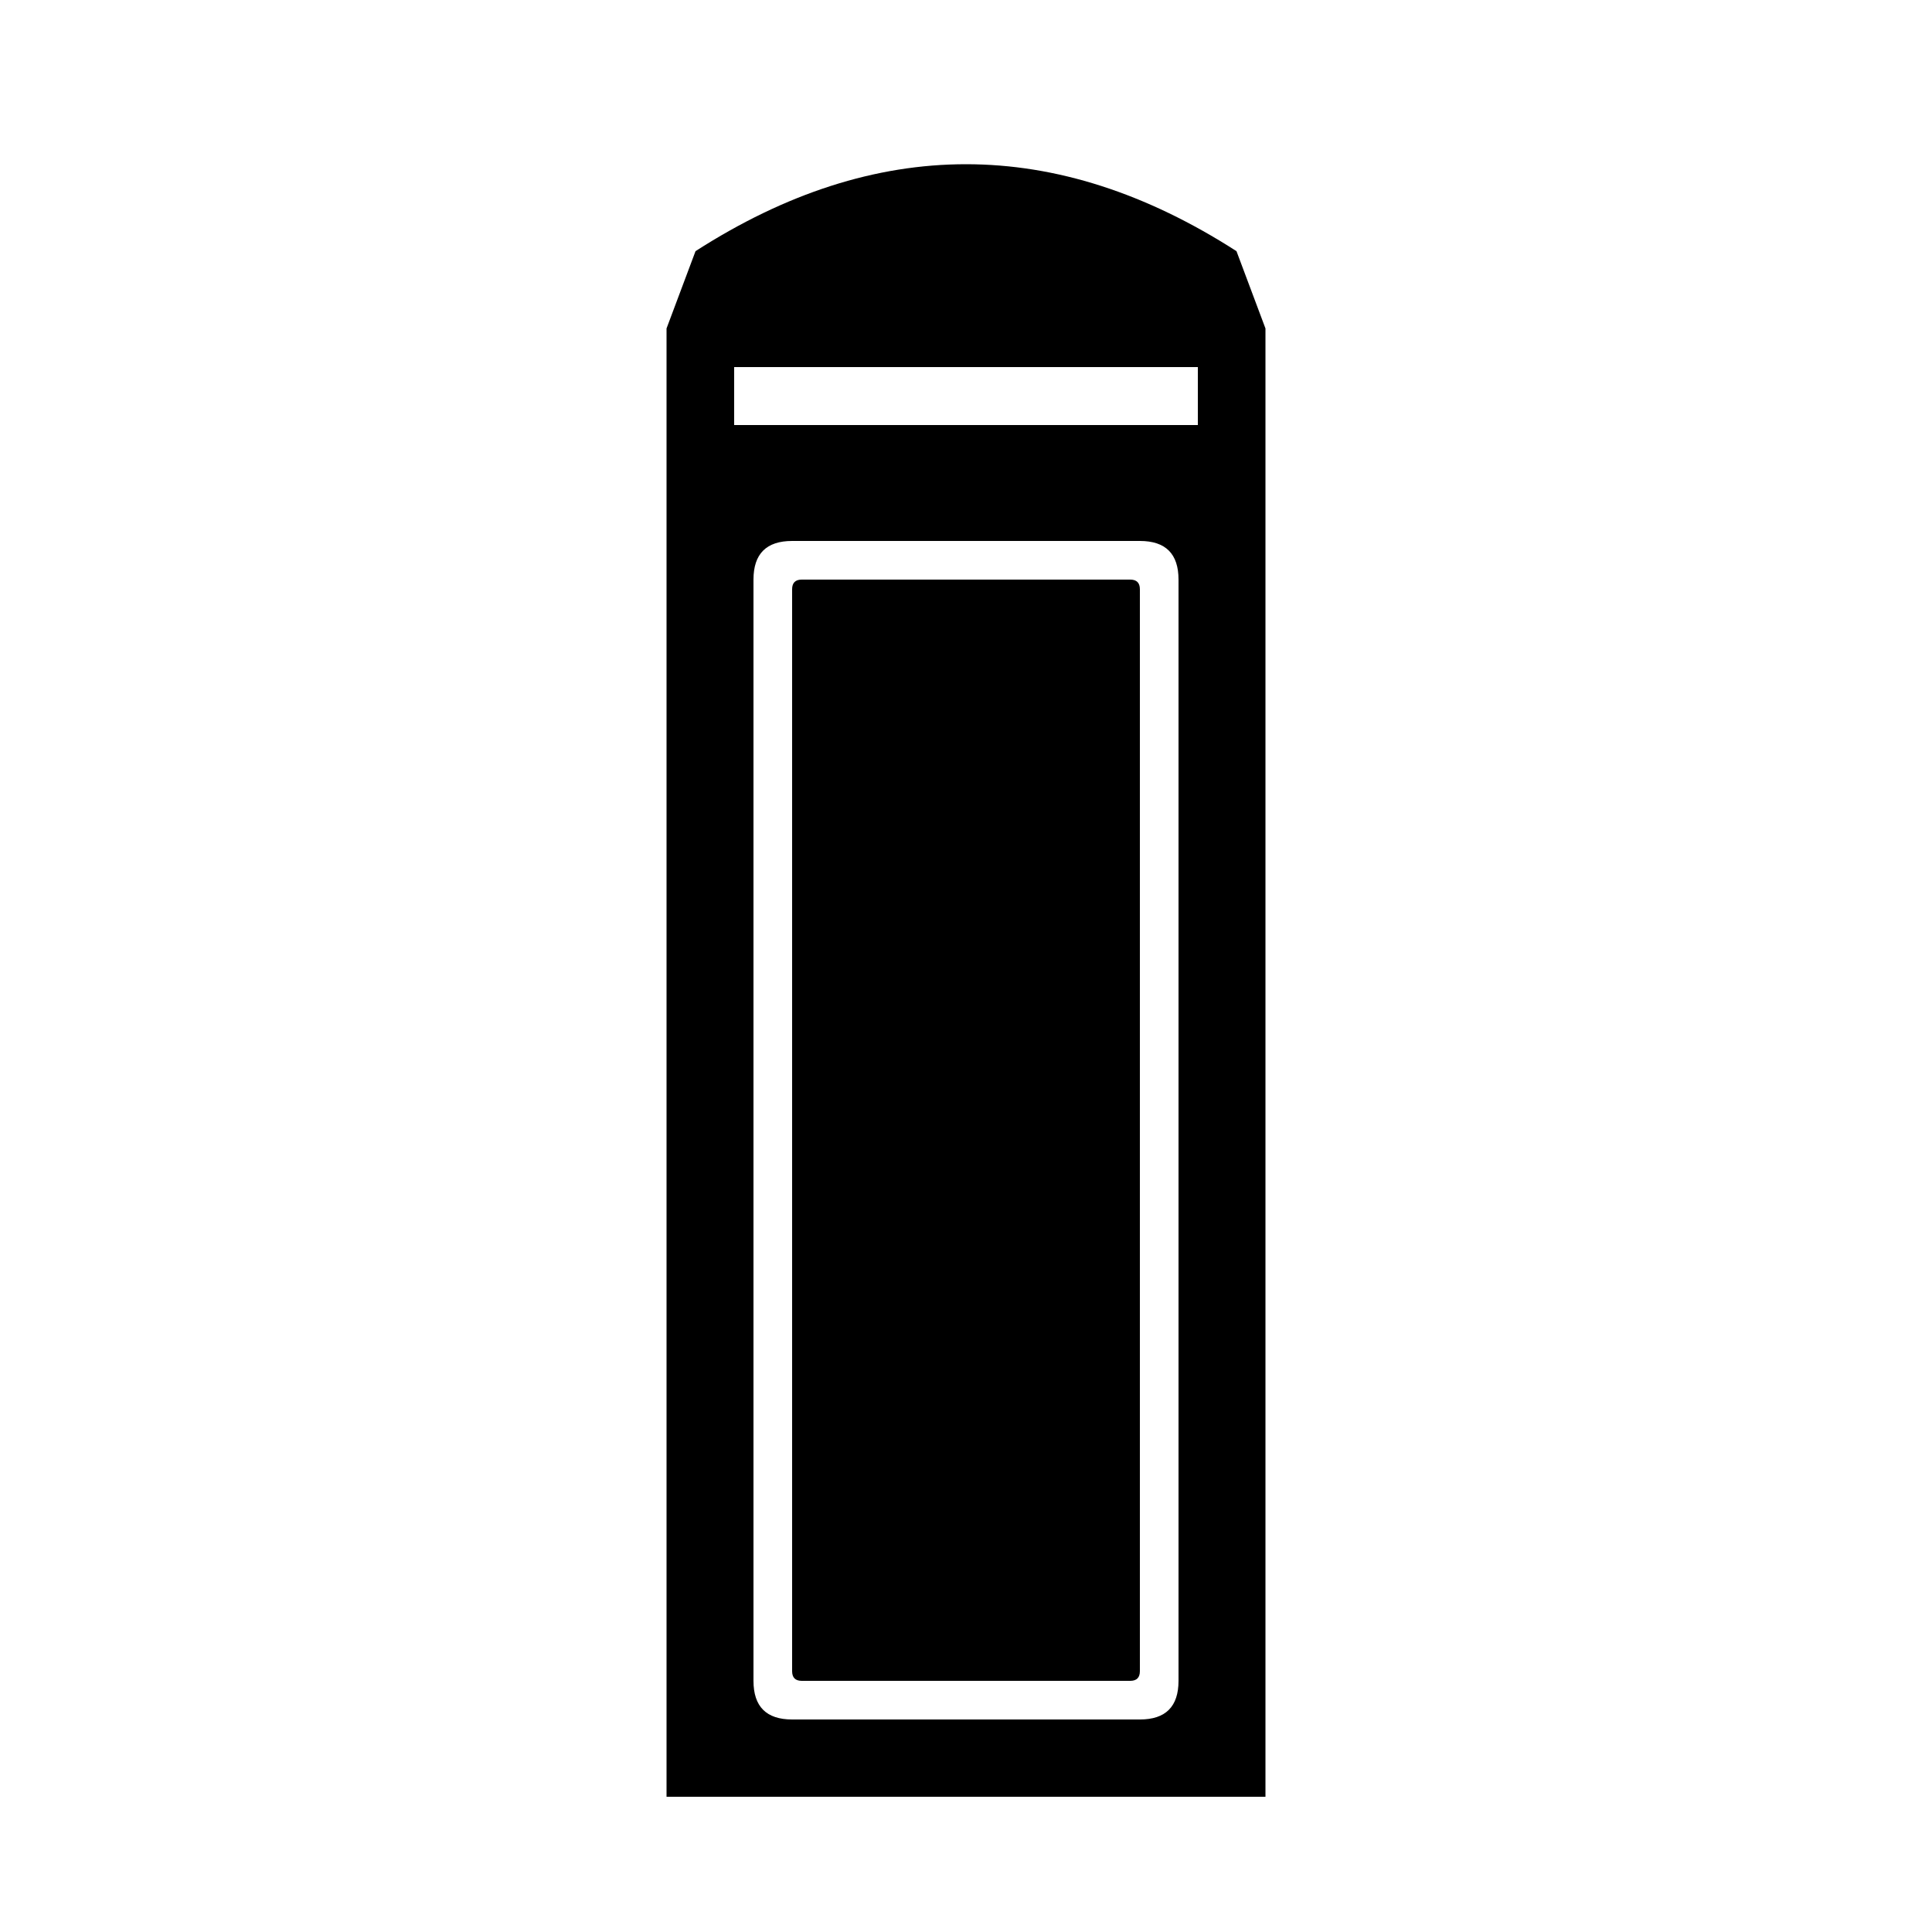
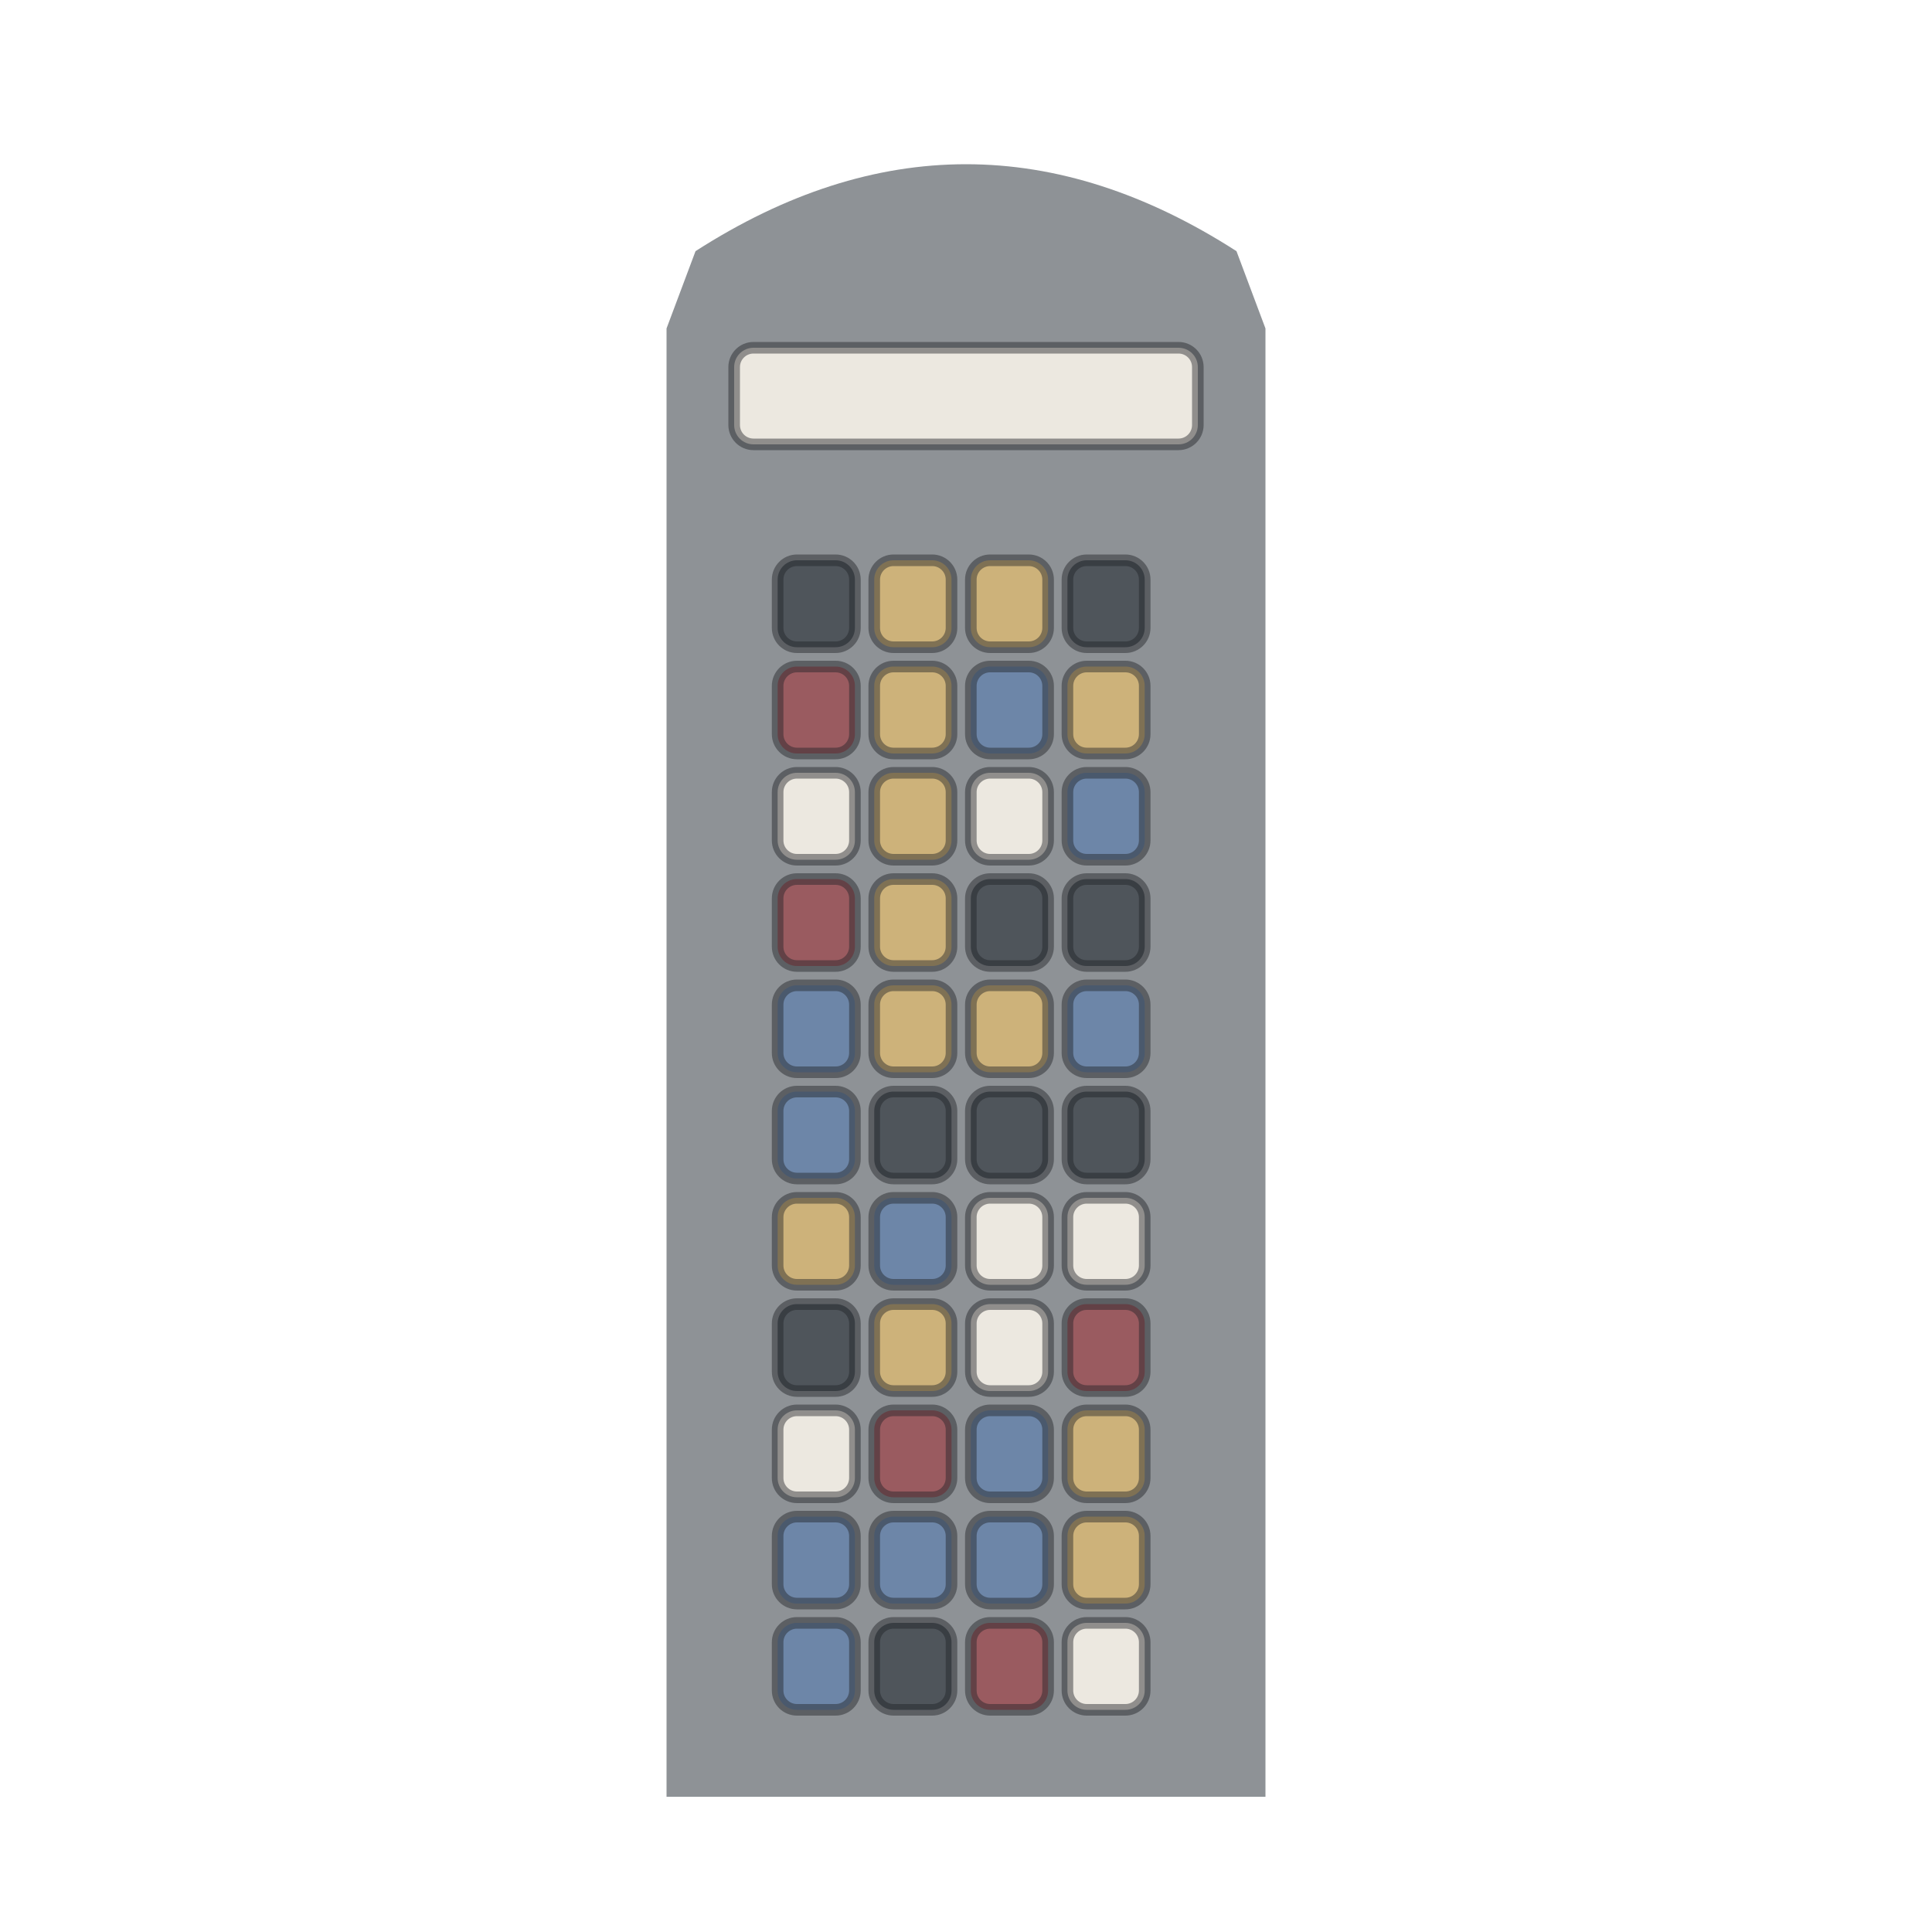
<svg xmlns="http://www.w3.org/2000/svg" viewBox="0 0 200 200">
-   <path fill-rule="evenodd" d="M72 26 Q100 8 128 26 L131 34 L131 186 L69 186 L69 34 Z M76 38 H124 V44 H76 Z M82 56 H118 Q122 56 122 60 V174 Q122 178 118 178 H82 Q78 178 78 174 V60 Q78 56 82 56 Z M83 60 H117 Q118 60 118 61 V173 Q118 174 117 174 H83 Q82 174 82 173 V61 Q82 60 83 60 Z" />
+   <path fill-rule="evenodd" fill="#8E9296" d="M72 26 Q100 8 128 26 L131 34 L131 186 L69 186 L69 34 Z" />
+   <clipPath id="c_carcarrier">
+     <path d="M72 26 Q100 8 128 26 L131 34 L131 186 L69 186 L69 34 Z" />
+   </clipPath>
+   <g clip-path="url(#c_carcarrier)">
+     <rect x="76" y="36" width="48" height="10" rx="2" fill="#ECE8E0" stroke="#1F2327" stroke-opacity="0.45" stroke-width="1.2" />
+     <rect x="80.5" y="58" width="8" height="9" rx="2" fill="#4F555B" stroke="#1F2327" stroke-opacity="0.45" stroke-width="1.2" />
+     <rect x="90.5" y="58" width="8" height="9" rx="2" fill="#CDB27A" stroke="#1F2327" stroke-opacity="0.45" stroke-width="1.2" />
+     <rect x="100.5" y="58" width="8" height="9" rx="2" fill="#CDB27A" stroke="#1F2327" stroke-opacity="0.45" stroke-width="1.2" />
+     <rect x="110.5" y="58" width="8" height="9" rx="2" fill="#4F555B" stroke="#1F2327" stroke-opacity="0.45" stroke-width="1.2" />
+     <rect x="80.5" y="69" width="8" height="9" rx="2" fill="#9A5B60" stroke="#1F2327" stroke-opacity="0.45" stroke-width="1.2" />
+     <rect x="90.5" y="69" width="8" height="9" rx="2" fill="#CDB27A" stroke="#1F2327" stroke-opacity="0.45" stroke-width="1.2" />
+     <rect x="100.5" y="69" width="8" height="9" rx="2" fill="#6D86A8" stroke="#1F2327" stroke-opacity="0.45" stroke-width="1.2" />
+     <rect x="110.5" y="69" width="8" height="9" rx="2" fill="#CDB27A" stroke="#1F2327" stroke-opacity="0.45" stroke-width="1.2" />
+     <rect x="80.5" y="80" width="8" height="9" rx="2" fill="#ECE8E0" stroke="#1F2327" stroke-opacity="0.45" stroke-width="1.2" />
+     <rect x="90.5" y="80" width="8" height="9" rx="2" fill="#CDB27A" stroke="#1F2327" stroke-opacity="0.45" stroke-width="1.2" />
+     <rect x="100.5" y="80" width="8" height="9" rx="2" fill="#ECE8E0" stroke="#1F2327" stroke-opacity="0.45" stroke-width="1.2" />
+     <rect x="110.5" y="80" width="8" height="9" rx="2" fill="#6D86A8" stroke="#1F2327" stroke-opacity="0.45" stroke-width="1.2" />
+     <rect x="80.5" y="91" width="8" height="9" rx="2" fill="#9A5B60" stroke="#1F2327" stroke-opacity="0.45" stroke-width="1.2" />
+     <rect x="90.5" y="91" width="8" height="9" rx="2" fill="#CDB27A" stroke="#1F2327" stroke-opacity="0.45" stroke-width="1.2" />
+     <rect x="100.5" y="91" width="8" height="9" rx="2" fill="#4F555B" stroke="#1F2327" stroke-opacity="0.45" stroke-width="1.2" />
+     <rect x="110.5" y="91" width="8" height="9" rx="2" fill="#4F555B" stroke="#1F2327" stroke-opacity="0.45" stroke-width="1.2" />
+     <rect x="80.5" y="102" width="8" height="9" rx="2" fill="#6D86A8" stroke="#1F2327" stroke-opacity="0.45" stroke-width="1.2" />
+     <rect x="90.5" y="102" width="8" height="9" rx="2" fill="#CDB27A" stroke="#1F2327" stroke-opacity="0.45" stroke-width="1.2" />
+     <rect x="100.5" y="102" width="8" height="9" rx="2" fill="#CDB27A" stroke="#1F2327" stroke-opacity="0.45" stroke-width="1.2" />
+     <rect x="110.5" y="102" width="8" height="9" rx="2" fill="#6D86A8" stroke="#1F2327" stroke-opacity="0.45" stroke-width="1.2" />
+     <rect x="80.5" y="113" width="8" height="9" rx="2" fill="#6D86A8" stroke="#1F2327" stroke-opacity="0.45" stroke-width="1.2" />
+     <rect x="90.5" y="113" width="8" height="9" rx="2" fill="#4F555B" stroke="#1F2327" stroke-opacity="0.45" stroke-width="1.2" />
+     <rect x="100.5" y="113" width="8" height="9" rx="2" fill="#4F555B" stroke="#1F2327" stroke-opacity="0.45" stroke-width="1.2" />
+     <rect x="110.5" y="113" width="8" height="9" rx="2" fill="#4F555B" stroke="#1F2327" stroke-opacity="0.45" stroke-width="1.2" />
+     <rect x="80.5" y="124" width="8" height="9" rx="2" fill="#CDB27A" stroke="#1F2327" stroke-opacity="0.45" stroke-width="1.2" />
+     <rect x="90.5" y="124" width="8" height="9" rx="2" fill="#6D86A8" stroke="#1F2327" stroke-opacity="0.45" stroke-width="1.2" />
+     <rect x="100.5" y="124" width="8" height="9" rx="2" fill="#ECE8E0" stroke="#1F2327" stroke-opacity="0.45" stroke-width="1.2" />
+     <rect x="110.5" y="124" width="8" height="9" rx="2" fill="#ECE8E0" stroke="#1F2327" stroke-opacity="0.45" stroke-width="1.2" />
+     <rect x="80.5" y="135" width="8" height="9" rx="2" fill="#4F555B" stroke="#1F2327" stroke-opacity="0.45" stroke-width="1.2" />
+     <rect x="90.5" y="135" width="8" height="9" rx="2" fill="#CDB27A" stroke="#1F2327" stroke-opacity="0.45" stroke-width="1.2" />
+     <rect x="100.5" y="135" width="8" height="9" rx="2" fill="#ECE8E0" stroke="#1F2327" stroke-opacity="0.45" stroke-width="1.2" />
+     <rect x="110.5" y="135" width="8" height="9" rx="2" fill="#9A5B60" stroke="#1F2327" stroke-opacity="0.45" stroke-width="1.2" />
+     <rect x="80.5" y="146" width="8" height="9" rx="2" fill="#ECE8E0" stroke="#1F2327" stroke-opacity="0.45" stroke-width="1.2" />
+     <rect x="90.5" y="146" width="8" height="9" rx="2" fill="#9A5B60" stroke="#1F2327" stroke-opacity="0.45" stroke-width="1.2" />
+     <rect x="100.5" y="146" width="8" height="9" rx="2" fill="#6D86A8" stroke="#1F2327" stroke-opacity="0.45" stroke-width="1.2" />
+     <rect x="110.5" y="146" width="8" height="9" rx="2" fill="#CDB27A" stroke="#1F2327" stroke-opacity="0.45" stroke-width="1.2" />
+     <rect x="80.5" y="157" width="8" height="9" rx="2" fill="#6D86A8" stroke="#1F2327" stroke-opacity="0.45" stroke-width="1.2" />
+     <rect x="90.5" y="157" width="8" height="9" rx="2" fill="#6D86A8" stroke="#1F2327" stroke-opacity="0.45" stroke-width="1.2" />
+     <rect x="100.5" y="157" width="8" height="9" rx="2" fill="#6D86A8" stroke="#1F2327" stroke-opacity="0.45" stroke-width="1.2" />
+     <rect x="110.5" y="157" width="8" height="9" rx="2" fill="#CDB27A" stroke="#1F2327" stroke-opacity="0.45" stroke-width="1.2" />
+     <rect x="80.5" y="168" width="8" height="9" rx="2" fill="#6D86A8" stroke="#1F2327" stroke-opacity="0.45" stroke-width="1.2" />
+     <rect x="90.5" y="168" width="8" height="9" rx="2" fill="#4F555B" stroke="#1F2327" stroke-opacity="0.45" stroke-width="1.2" />
+     <rect x="100.5" y="168" width="8" height="9" rx="2" fill="#9A5B60" stroke="#1F2327" stroke-opacity="0.45" stroke-width="1.2" />
+     <rect x="110.5" y="168" width="8" height="9" rx="2" fill="#ECE8E0" stroke="#1F2327" stroke-opacity="0.45" stroke-width="1.2" />
+   </g>
</svg>
